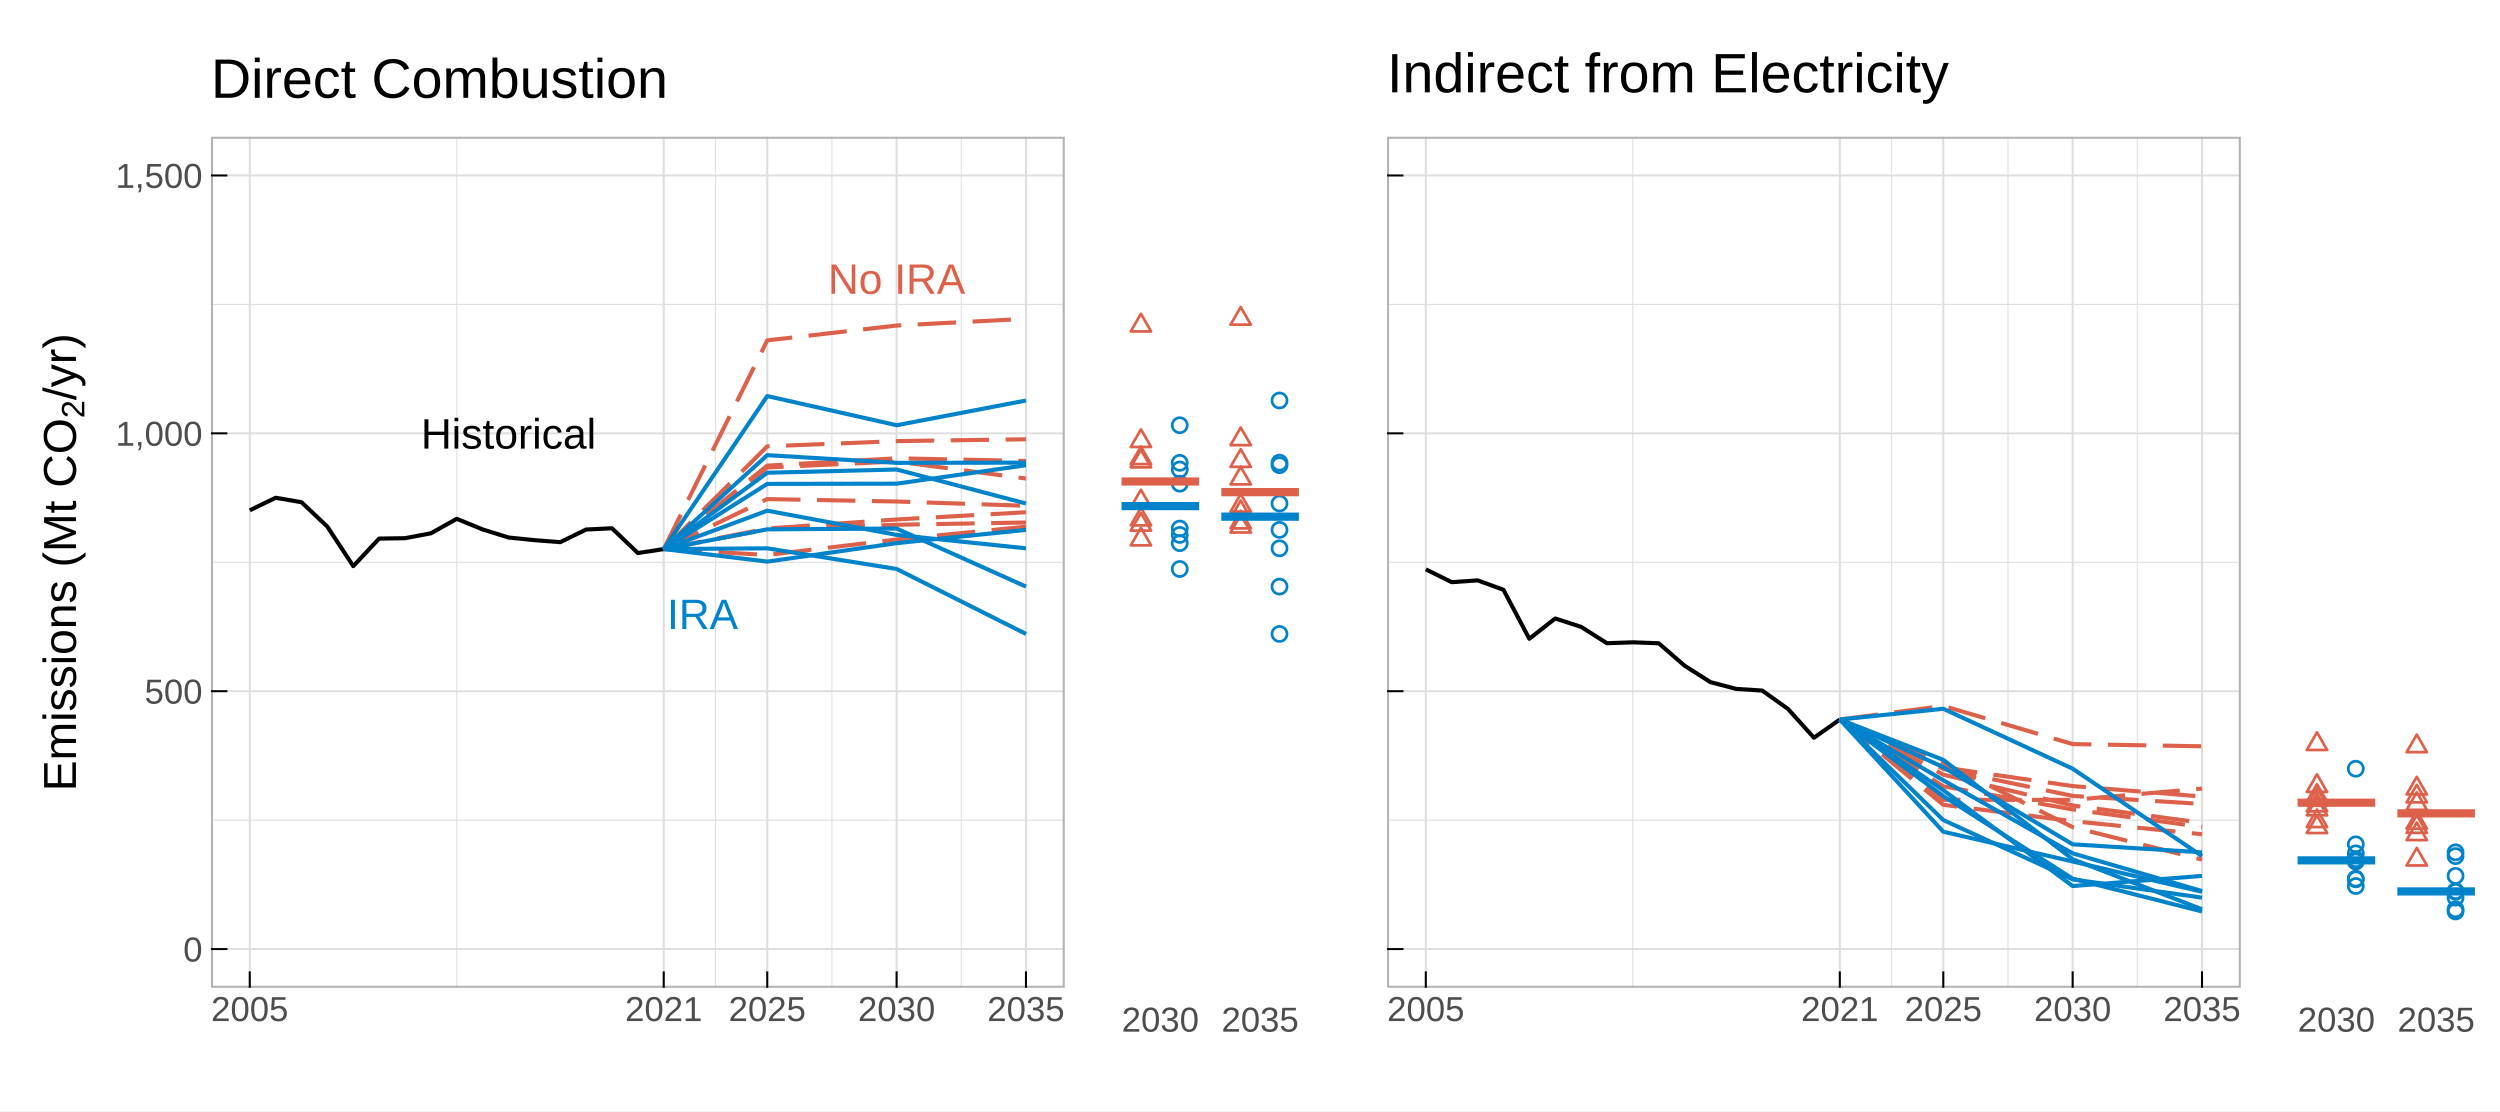
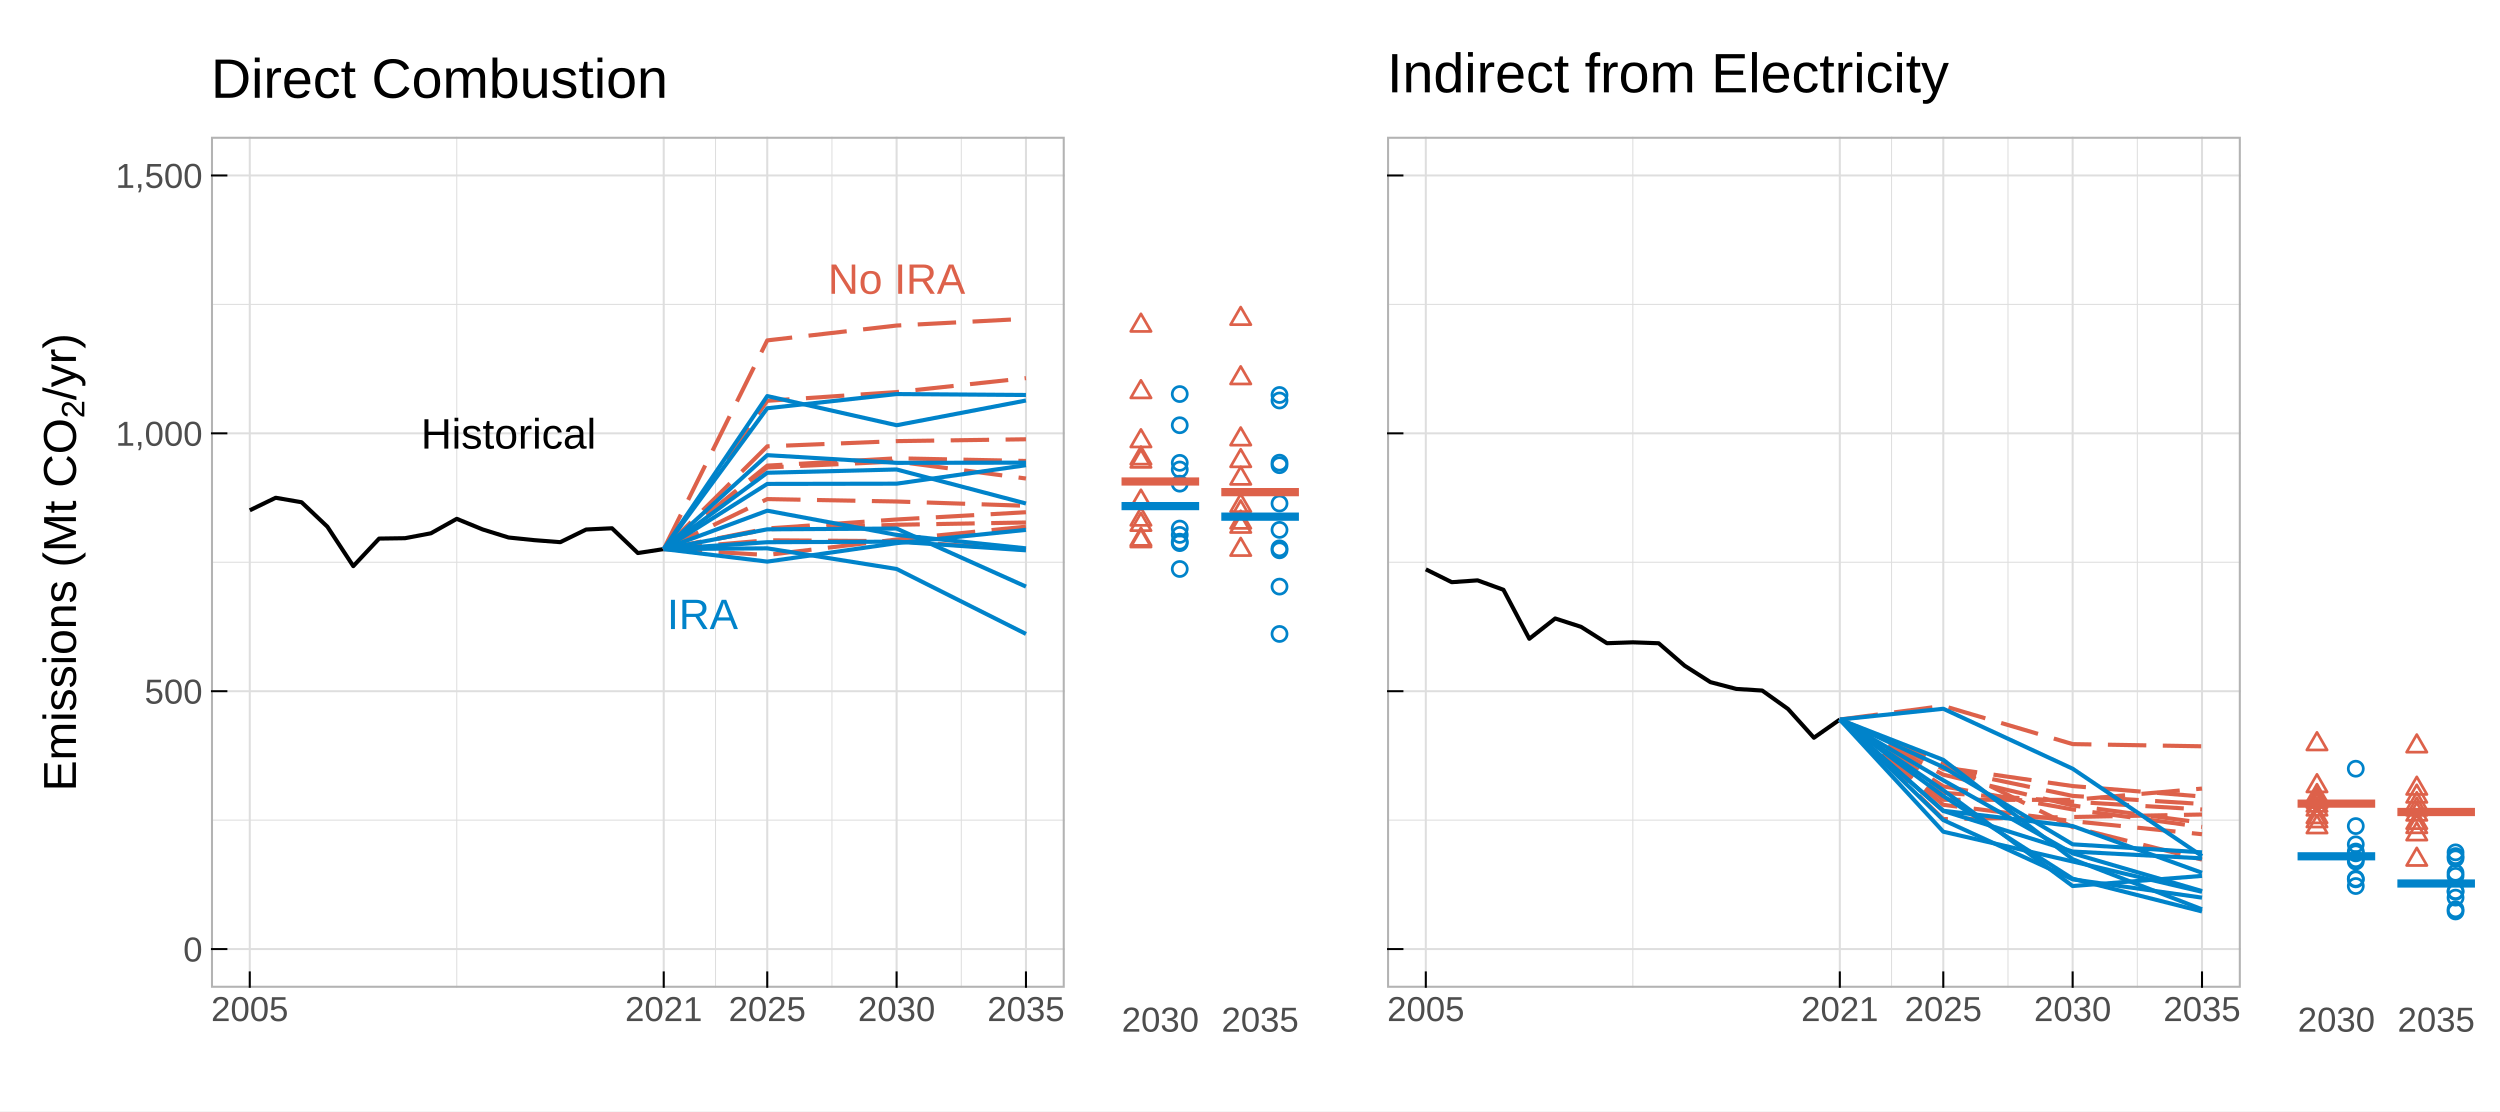
<svg xmlns="http://www.w3.org/2000/svg" class="svglite" width="648.00pt" height="288.00pt" viewBox="0 0 648.00 288.00">
  <defs>
    <style type="text/css">
    .svglite line, .svglite polyline, .svglite polygon, .svglite path, .svglite rect, .svglite circle {
      fill: none;
      stroke: #000000;
      stroke-linecap: round;
      stroke-linejoin: round;
      stroke-miterlimit: 10.00;
    }
    .svglite text {
      white-space: pre;
    }
  </style>
  </defs>
  <rect width="100%" height="100%" style="stroke: none; fill: #FFFFFF;" />
  <defs>
    <clipPath id="cpMC4wMHw2NDguMDB8MC4wMHwyODguMDA=">
      <rect x="0.00" y="0.00" width="648.00" height="288.00" />
    </clipPath>
  </defs>
  <g clip-path="url(#cpMC4wMHw2NDguMDB8MC4wMHwyODguMDA=)">
    <rect x="0" y="0.00" width="648.00" height="288.00" style="stroke-width: 1.07; stroke: #FFFFFF; fill: #FFFFFF;" />
  </g>
  <defs>
    <clipPath id="cpNTQuNjh8MzM3LjY5fDM1LjQ1fDI1Ni4wMw==">
      <rect x="54.68" y="35.45" width="283.01" height="220.58" />
    </clipPath>
  </defs>
  <g clip-path="url(#cpNTQuNjh8MzM3LjY5fDM1LjQ1fDI1Ni4wMw==)">
</g>
  <g clip-path="url(#cpMC4wMHw2NDguMDB8MC4wMHwyODguMDA=)">
</g>
  <defs>
    <clipPath id="cpNS40OHwyODUuOTV8NS40OHwyODIuNTI=">
      <rect x="5.48" y="5.48" width="280.48" height="277.04" />
    </clipPath>
  </defs>
  <g clip-path="url(#cpNS40OHwyODUuOTV8NS40OHwyODIuNTI=)">
    <rect x="5.48" y="5.48" width="280.48" height="277.04" style="stroke-width: 1.07; stroke: #FFFFFF; fill: #FFFFFF;" />
  </g>
  <g clip-path="url(#cpMC4wMHw2NDguMDB8MC4wMHwyODguMDA=)">
</g>
  <defs>
    <clipPath id="cpNTQuNjh8Mjc1Ljk5fDM1LjQ1fDI1Ni4wMw==">
      <rect x="54.68" y="35.45" width="221.31" height="220.58" />
    </clipPath>
  </defs>
  <g clip-path="url(#cpNTQuNjh8Mjc1Ljk5fDM1LjQ1fDI1Ni4wMw==)">
    <rect x="54.68" y="35.45" width="221.31" height="220.58" style="stroke-width: 1.07; stroke: none; fill: #FFFFFF;" />
    <polyline points="54.68,212.58 275.99,212.58 " style="stroke-width: 0.27; stroke: #DEDEDE; stroke-linecap: butt;" />
    <polyline points="54.68,145.74 275.99,145.74 " style="stroke-width: 0.27; stroke: #DEDEDE; stroke-linecap: butt;" />
    <polyline points="54.68,78.90 275.99,78.90 " style="stroke-width: 0.27; stroke: #DEDEDE; stroke-linecap: butt;" />
    <polyline points="118.39,256.03 118.39,35.45 " style="stroke-width: 0.27; stroke: #DEDEDE; stroke-linecap: butt;" />
    <polyline points="185.46,256.03 185.46,35.45 " style="stroke-width: 0.27; stroke: #DEDEDE; stroke-linecap: butt;" />
    <polyline points="215.64,256.03 215.64,35.45 " style="stroke-width: 0.27; stroke: #DEDEDE; stroke-linecap: butt;" />
    <polyline points="249.17,256.03 249.17,35.45 " style="stroke-width: 0.27; stroke: #DEDEDE; stroke-linecap: butt;" />
    <polyline points="54.68,246.00 275.99,246.00 " style="stroke-width: 0.53; stroke: #DEDEDE; stroke-linecap: butt;" />
    <polyline points="54.68,179.16 275.99,179.16 " style="stroke-width: 0.53; stroke: #DEDEDE; stroke-linecap: butt;" />
    <polyline points="54.68,112.32 275.99,112.32 " style="stroke-width: 0.53; stroke: #DEDEDE; stroke-linecap: butt;" />
    <polyline points="54.68,45.48 275.99,45.48 " style="stroke-width: 0.53; stroke: #DEDEDE; stroke-linecap: butt;" />
    <polyline points="64.74,256.03 64.74,35.45 " style="stroke-width: 0.53; stroke: #DEDEDE; stroke-linecap: butt;" />
    <polyline points="172.04,256.03 172.04,35.45 " style="stroke-width: 0.53; stroke: #DEDEDE; stroke-linecap: butt;" />
    <polyline points="198.87,256.03 198.87,35.45 " style="stroke-width: 0.53; stroke: #DEDEDE; stroke-linecap: butt;" />
    <polyline points="232.40,256.03 232.40,35.45 " style="stroke-width: 0.53; stroke: #DEDEDE; stroke-linecap: butt;" />
    <polyline points="265.93,256.03 265.93,35.45 " style="stroke-width: 0.53; stroke: #DEDEDE; stroke-linecap: butt;" />
    <polyline points="64.74,132.27 71.45,129.02 78.16,130.18 84.86,136.52 91.57,146.74 98.27,139.60 104.98,139.50 111.69,138.23 118.39,134.48 125.10,137.23 131.81,139.32 138.51,140.01 145.22,140.53 151.93,137.25 158.63,136.93 165.34,143.35 172.04,142.32 " style="stroke-width: 1.07; stroke-linecap: butt;" />
    <polyline points="172.04,142.32 198.87,120.69 232.40,118.79 265.93,119.48 " style="stroke-width: 1.07; stroke: #DD614A; stroke-dasharray: 9.96,4.27; stroke-linecap: butt;" />
    <polyline points="172.04,142.32 198.87,129.36 232.40,129.99 265.93,131.10 " style="stroke-width: 1.07; stroke: #DD614A; stroke-dasharray: 9.96,4.27; stroke-linecap: butt;" />
    <polyline points="172.04,142.32 198.87,88.23 232.40,84.38 265.93,82.63 " style="stroke-width: 1.07; stroke: #DD614A; stroke-dasharray: 9.96,4.27; stroke-linecap: butt;" />
+     <polyline points="172.04,142.32 198.87,140.04 232.40,140.27 265.93,142.49 " style="stroke-width: 1.07; stroke: #DD614A; stroke-dasharray: 9.96,4.27; stroke-linecap: butt;" />
+     <polyline points="172.04,142.32 198.87,103.89 232.40,101.62 265.93,98.01 " style="stroke-width: 1.07; stroke: #DD614A; stroke-dasharray: 9.96,4.27; stroke-linecap: butt;" />
    <polyline points="172.04,142.32 198.87,137.20 232.40,136.02 265.93,135.43 " style="stroke-width: 1.07; stroke: #DD614A; stroke-dasharray: 9.96,4.27; stroke-linecap: butt;" />
    <polyline points="172.04,142.32 198.87,115.69 232.40,114.34 265.93,113.86 " style="stroke-width: 1.07; stroke: #DD614A; stroke-dasharray: 9.96,4.27; stroke-linecap: butt;" />
    <polyline points="172.04,142.32 198.87,121.17 232.40,119.62 265.93,124.03 " style="stroke-width: 1.07; stroke: #DD614A; stroke-dasharray: 9.96,4.27; stroke-linecap: butt;" />
    <polyline points="172.04,142.32 198.87,136.98 232.40,134.65 265.93,132.77 " style="stroke-width: 1.07; stroke: #DD614A; stroke-dasharray: 9.96,4.27; stroke-linecap: butt;" />
    <polyline points="172.04,142.32 198.87,143.85 232.40,139.84 265.93,136.51 " style="stroke-width: 1.07; stroke: #DD614A; stroke-dasharray: 9.96,4.27; stroke-linecap: butt;" />
    <polyline points="172.04,142.32 198.87,125.43 232.40,125.37 265.93,120.58 " style="stroke-width: 1.07; stroke: #0083CA; stroke-linecap: butt;" />
    <polyline points="172.04,142.32 198.87,132.37 232.40,138.65 265.93,142.13 " style="stroke-width: 1.07; stroke: #0083CA; stroke-linecap: butt;" />
    <polyline points="172.04,142.32 198.87,102.66 232.40,110.22 265.93,103.81 " style="stroke-width: 1.07; stroke: #0083CA; stroke-linecap: butt;" />
+     <polyline points="172.04,142.32 198.87,140.54 232.40,140.40 265.93,142.64 " style="stroke-width: 1.07; stroke: #0083CA; stroke-linecap: butt;" />
+     <polyline points="172.04,142.32 198.87,105.82 232.40,102.14 265.93,102.38 " style="stroke-width: 1.07; stroke: #0083CA; stroke-linecap: butt;" />
    <polyline points="172.04,142.32 198.87,137.20 232.40,137.00 265.93,152.05 " style="stroke-width: 1.07; stroke: #0083CA; stroke-linecap: butt;" />
    <polyline points="172.04,142.32 198.87,117.98 232.40,119.97 265.93,119.92 " style="stroke-width: 1.07; stroke: #0083CA; stroke-linecap: butt;" />
    <polyline points="172.04,142.32 198.87,122.54 232.40,121.69 265.93,130.51 " style="stroke-width: 1.07; stroke: #0083CA; stroke-linecap: butt;" />
    <polyline points="172.04,142.32 198.87,142.13 232.40,147.48 265.93,164.32 " style="stroke-width: 1.07; stroke: #0083CA; stroke-linecap: butt;" />
    <polyline points="172.04,142.32 198.87,145.57 232.40,140.78 265.93,137.34 " style="stroke-width: 1.07; stroke: #0083CA; stroke-linecap: butt;" />
    <text x="131.81" y="116.27" text-anchor="middle" style="font-size: 11.04px; font-family: &quot;Arial&quot;;" textLength="45.35px" lengthAdjust="spacingAndGlyphs">Historical</text>
    <text x="232.40" y="76.16" text-anchor="middle" style="font-size: 11.04px;fill: #DD614A; font-family: &quot;Arial&quot;;" textLength="35.55px" lengthAdjust="spacingAndGlyphs">No IRA</text>
    <text x="182.10" y="163.06" text-anchor="middle" style="font-size: 11.04px;fill: #0083CA; font-family: &quot;Arial&quot;;" textLength="18.39px" lengthAdjust="spacingAndGlyphs">IRA</text>
    <rect x="54.68" y="35.45" width="221.31" height="220.58" style="stroke-width: 1.07; stroke: #B3B3B3;" />
  </g>
  <g clip-path="url(#cpMC4wMHw2NDguMDB8MC4wMHwyODguMDA=)">
    <text x="52.49" y="249.22" text-anchor="end" style="font-size: 9.00px;fill: #4D4D4D; font-family: &quot;Arial&quot;;" textLength="5.00px" lengthAdjust="spacingAndGlyphs">0</text>
    <text x="52.49" y="182.38" text-anchor="end" style="font-size: 9.00px;fill: #4D4D4D; font-family: &quot;Arial&quot;;" textLength="15.01px" lengthAdjust="spacingAndGlyphs">500</text>
    <text x="52.49" y="115.54" text-anchor="end" style="font-size: 9.00px;fill: #4D4D4D; font-family: &quot;Arial&quot;;" textLength="22.51px" lengthAdjust="spacingAndGlyphs">1,000</text>
    <text x="52.49" y="48.70" text-anchor="end" style="font-size: 9.00px;fill: #4D4D4D; font-family: &quot;Arial&quot;;" textLength="22.51px" lengthAdjust="spacingAndGlyphs">1,500</text>
    <polyline points="58.94,246.00 54.68,246.00 " style="stroke-width: 0.53; stroke-linecap: butt;" />
    <polyline points="58.94,179.16 54.68,179.16 " style="stroke-width: 0.53; stroke-linecap: butt;" />
    <polyline points="58.94,112.32 54.68,112.32 " style="stroke-width: 0.53; stroke-linecap: butt;" />
    <polyline points="58.94,45.48 54.68,45.48 " style="stroke-width: 0.53; stroke-linecap: butt;" />
    <polyline points="64.74,251.78 64.74,256.03 " style="stroke-width: 0.53; stroke-linecap: butt;" />
    <polyline points="172.04,251.78 172.04,256.03 " style="stroke-width: 0.53; stroke-linecap: butt;" />
    <polyline points="198.87,251.78 198.87,256.03 " style="stroke-width: 0.53; stroke-linecap: butt;" />
    <polyline points="232.40,251.78 232.40,256.03 " style="stroke-width: 0.53; stroke-linecap: butt;" />
    <polyline points="265.93,251.78 265.93,256.03 " style="stroke-width: 0.53; stroke-linecap: butt;" />
    <text x="64.74" y="264.66" text-anchor="middle" style="font-size: 9.00px;fill: #4D4D4D; font-family: &quot;Arial&quot;;" textLength="20.02px" lengthAdjust="spacingAndGlyphs">2005</text>
    <text x="172.04" y="264.66" text-anchor="middle" style="font-size: 9.00px;fill: #4D4D4D; font-family: &quot;Arial&quot;;" textLength="20.02px" lengthAdjust="spacingAndGlyphs">2021</text>
    <text x="198.87" y="264.66" text-anchor="middle" style="font-size: 9.00px;fill: #4D4D4D; font-family: &quot;Arial&quot;;" textLength="20.02px" lengthAdjust="spacingAndGlyphs">2025</text>
    <text x="232.40" y="264.66" text-anchor="middle" style="font-size: 9.00px;fill: #4D4D4D; font-family: &quot;Arial&quot;;" textLength="20.02px" lengthAdjust="spacingAndGlyphs">2030</text>
    <text x="265.93" y="264.66" text-anchor="middle" style="font-size: 9.00px;fill: #4D4D4D; font-family: &quot;Arial&quot;;" textLength="20.02px" lengthAdjust="spacingAndGlyphs">2035</text>
    <text transform="translate(19.68,205.09) rotate(-90)" style="font-size: 12.00px; font-family: &quot;Arial&quot;;" textLength="87.36px" lengthAdjust="spacingAndGlyphs">Emissions (Mt C</text>
    <text transform="translate(19.68,117.73) rotate(-90)" style="font-size: 12.00px; font-family: &quot;Arial&quot;;" textLength="9.34px" lengthAdjust="spacingAndGlyphs">O</text>
    <text transform="translate(21.86,108.39) rotate(-90)" style="font-size: 8.40px; font-family: &quot;Arial&quot;;" textLength="4.67px" lengthAdjust="spacingAndGlyphs">2</text>
    <text transform="translate(19.68,103.72) rotate(-90)" style="font-size: 12.00px; font-family: &quot;Arial&quot;;" textLength="17.33px" lengthAdjust="spacingAndGlyphs">/yr)</text>
    <text x="54.68" y="25.35" style="font-size: 14.40px; font-family: &quot;Arial&quot;;" textLength="118.40px" lengthAdjust="spacingAndGlyphs">Direct Combustion</text>
  </g>
  <defs>
    <clipPath id="cpMjg1Ljk1fDMxMi44Mnw1LjQ4fDI4Mi41Mg==">
      <rect x="285.95" y="5.48" width="26.86" height="277.04" />
    </clipPath>
  </defs>
  <g clip-path="url(#cpMjg1Ljk1fDMxMi44Mnw1LjQ4fDI4Mi41Mg==)">
    <rect x="285.95" y="5.48" width="26.86" height="277.04" style="stroke-width: 1.07; stroke: #FFFFFF; fill: #FFFFFF;" />
  </g>
  <g clip-path="url(#cpMC4wMHw2NDguMDB8MC4wMHwyODguMDA=)">
</g>
  <defs>
    <clipPath id="cpMjg5LjY5fDMxMS44MnwzNS40NXwyNTYuMDM=">
      <rect x="289.69" y="35.45" width="22.13" height="220.58" />
    </clipPath>
  </defs>
  <g clip-path="url(#cpMjg5LjY5fDMxMS44MnwzNS40NXwyNTYuMDM=)">
    <rect x="289.69" y="35.45" width="22.13" height="220.58" style="stroke-width: 1.07; stroke: none; fill: #FFFFFF;" />
    <circle cx="305.79" cy="138.65" r="1.95" style="stroke-width: 0.71; stroke: #0083CA;" />
    <polygon points="295.73,126.95 298.36,131.51 293.09,131.51 " style="stroke-width: 0.71; stroke: #DD614A;" />
    <circle cx="305.79" cy="110.22" r="1.95" style="stroke-width: 0.71; stroke: #0083CA;" />
    <polygon points="295.73,81.34 298.36,85.90 293.09,85.90 " style="stroke-width: 0.71; stroke: #DD614A;" />
+     <circle cx="305.79" cy="140.40" r="1.95" style="stroke-width: 0.71; stroke: #0083CA;" />
+     <polygon points="295.73,137.23 298.36,141.79 293.09,141.79 " style="stroke-width: 0.71; stroke: #DD614A;" />
+     <circle cx="305.79" cy="102.14" r="1.95" style="stroke-width: 0.71; stroke: #0083CA;" />
+     <polygon points="295.73,98.58 298.36,103.14 293.09,103.14 " style="stroke-width: 0.71; stroke: #DD614A;" />
    <circle cx="305.79" cy="140.78" r="1.95" style="stroke-width: 0.71; stroke: #0083CA;" />
    <polygon points="295.73,136.80 298.36,141.36 293.09,141.36 " style="stroke-width: 0.71; stroke: #DD614A;" />
    <circle cx="305.79" cy="119.97" r="1.95" style="stroke-width: 0.71; stroke: #0083CA;" />
    <polygon points="295.73,111.30 298.36,115.86 293.09,115.86 " style="stroke-width: 0.71; stroke: #DD614A;" />
    <circle cx="305.79" cy="137.00" r="1.95" style="stroke-width: 0.71; stroke: #0083CA;" />
    <polygon points="295.73,132.98 298.36,137.54 293.09,137.54 " style="stroke-width: 0.71; stroke: #DD614A;" />
    <circle cx="305.79" cy="121.69" r="1.95" style="stroke-width: 0.71; stroke: #0083CA;" />
    <polygon points="295.73,116.58 298.36,121.14 293.09,121.14 " style="stroke-width: 0.71; stroke: #DD614A;" />
    <circle cx="305.79" cy="147.48" r="1.95" style="stroke-width: 0.71; stroke: #0083CA;" />
    <polygon points="295.73,131.61 298.36,136.17 293.09,136.17 " style="stroke-width: 0.71; stroke: #DD614A;" />
    <circle cx="305.79" cy="125.37" r="1.95" style="stroke-width: 0.71; stroke: #0083CA;" />
    <polygon points="295.73,115.75 298.36,120.31 293.09,120.31 " style="stroke-width: 0.71; stroke: #DD614A;" />
    <line x1="290.70" y1="124.81" x2="310.82" y2="124.81" style="stroke-width: 2.13; stroke: #DD614A; stroke-linecap: butt;" />
    <line x1="290.70" y1="131.18" x2="310.82" y2="131.18" style="stroke-width: 2.13; stroke: #0083CA; stroke-linecap: butt;" />
  </g>
  <g clip-path="url(#cpMC4wMHw2NDguMDB8MC4wMHwyODguMDA=)">
    <text x="300.76" y="267.40" text-anchor="middle" style="font-size: 9.00px;fill: #4D4D4D; font-family: &quot;Arial&quot;;" textLength="20.02px" lengthAdjust="spacingAndGlyphs">2030</text>
  </g>
  <defs>
    <clipPath id="cpMzEyLjgyfDMzNy42OXw1LjQ4fDI4Mi41Mg==">
      <rect x="312.82" y="5.48" width="24.87" height="277.04" />
    </clipPath>
  </defs>
  <g clip-path="url(#cpMzEyLjgyfDMzNy42OXw1LjQ4fDI4Mi41Mg==)">
    <rect x="312.82" y="5.48" width="24.87" height="277.04" style="stroke-width: 1.07; stroke: #FFFFFF; fill: #FFFFFF;" />
  </g>
  <g clip-path="url(#cpMC4wMHw2NDguMDB8MC4wMHwyODguMDA=)">
</g>
  <defs>
    <clipPath id="cpMzE1LjU2fDMzNy42OXwzNS40NXwyNTYuMDM=">
      <rect x="315.56" y="35.45" width="22.13" height="220.58" />
    </clipPath>
  </defs>
  <g clip-path="url(#cpMzE1LjU2fDMzNy42OXwzNS40NXwyNTYuMDM=)">
    <rect x="315.56" y="35.45" width="22.13" height="220.58" style="stroke-width: 1.07; stroke: none; fill: #FFFFFF;" />
    <circle cx="331.65" cy="142.13" r="1.95" style="stroke-width: 0.71; stroke: #0083CA;" />
    <polygon points="321.59,128.06 324.23,132.62 318.96,132.62 " style="stroke-width: 0.71; stroke: #DD614A;" />
    <circle cx="331.65" cy="103.81" r="1.95" style="stroke-width: 0.71; stroke: #0083CA;" />
    <polygon points="321.59,79.59 324.23,84.15 318.96,84.15 " style="stroke-width: 0.71; stroke: #DD614A;" />
+     <circle cx="331.65" cy="142.64" r="1.95" style="stroke-width: 0.71; stroke: #0083CA;" />
+     <polygon points="321.59,139.45 324.23,144.01 318.96,144.01 " style="stroke-width: 0.71; stroke: #DD614A;" />
+     <circle cx="331.65" cy="102.38" r="1.95" style="stroke-width: 0.71; stroke: #0083CA;" />
+     <polygon points="321.59,94.97 324.23,99.53 318.96,99.53 " style="stroke-width: 0.71; stroke: #DD614A;" />
    <circle cx="331.65" cy="137.34" r="1.95" style="stroke-width: 0.71; stroke: #0083CA;" />
    <polygon points="321.59,133.47 324.23,138.03 318.96,138.03 " style="stroke-width: 0.71; stroke: #DD614A;" />
    <circle cx="331.65" cy="119.92" r="1.95" style="stroke-width: 0.71; stroke: #0083CA;" />
    <polygon points="321.59,110.82 324.23,115.38 318.96,115.38 " style="stroke-width: 0.71; stroke: #DD614A;" />
    <circle cx="331.65" cy="152.05" r="1.95" style="stroke-width: 0.71; stroke: #0083CA;" />
    <polygon points="321.59,132.39 324.23,136.95 318.96,136.95 " style="stroke-width: 0.71; stroke: #DD614A;" />
    <circle cx="331.65" cy="130.51" r="1.95" style="stroke-width: 0.71; stroke: #0083CA;" />
    <polygon points="321.59,120.99 324.23,125.55 318.96,125.55 " style="stroke-width: 0.71; stroke: #DD614A;" />
    <circle cx="331.65" cy="164.32" r="1.95" style="stroke-width: 0.71; stroke: #0083CA;" />
    <polygon points="321.59,129.73 324.23,134.29 318.96,134.29 " style="stroke-width: 0.71; stroke: #DD614A;" />
    <circle cx="331.65" cy="120.58" r="1.95" style="stroke-width: 0.71; stroke: #0083CA;" />
    <polygon points="321.59,116.44 324.23,121.00 318.96,121.00 " style="stroke-width: 0.71; stroke: #DD614A;" />
    <line x1="316.56" y1="127.56" x2="336.68" y2="127.56" style="stroke-width: 2.13; stroke: #DD614A; stroke-linecap: butt;" />
    <line x1="316.56" y1="133.92" x2="336.68" y2="133.92" style="stroke-width: 2.13; stroke: #0083CA; stroke-linecap: butt;" />
  </g>
  <g clip-path="url(#cpMC4wMHw2NDguMDB8MC4wMHwyODguMDA=)">
    <text x="326.62" y="267.40" text-anchor="middle" style="font-size: 9.00px;fill: #4D4D4D; font-family: &quot;Arial&quot;;" textLength="20.02px" lengthAdjust="spacingAndGlyphs">2035</text>
  </g>
  <defs>
    <clipPath id="cpMzU5LjUyfDY0Mi41MnwzNS40NXwyNTYuMDM=">
      <rect x="359.52" y="35.45" width="283.01" height="220.58" />
    </clipPath>
  </defs>
  <g clip-path="url(#cpMzU5LjUyfDY0Mi41MnwzNS40NXwyNTYuMDM=)">
</g>
  <g clip-path="url(#cpMC4wMHw2NDguMDB8MC4wMHwyODguMDA=)">
</g>
  <defs>
    <clipPath id="cpMzM3LjY5fDU5MC43OXw1LjQ4fDI4Mi41Mg==">
      <rect x="337.69" y="5.48" width="253.10" height="277.04" />
    </clipPath>
  </defs>
  <g clip-path="url(#cpMzM3LjY5fDU5MC43OXw1LjQ4fDI4Mi41Mg==)">
    <rect x="337.69" y="5.48" width="253.10" height="277.04" style="stroke-width: 1.07; stroke: #FFFFFF; fill: #FFFFFF;" />
  </g>
  <g clip-path="url(#cpMC4wMHw2NDguMDB8MC4wMHwyODguMDA=)">
</g>
  <defs>
    <clipPath id="cpMzU5LjUyfDU4MC44MnwzNS40NXwyNTYuMDM=">
      <rect x="359.52" y="35.45" width="221.31" height="220.58" />
    </clipPath>
  </defs>
  <g clip-path="url(#cpMzU5LjUyfDU4MC44MnwzNS40NXwyNTYuMDM=)">
    <rect x="359.52" y="35.45" width="221.31" height="220.58" style="stroke-width: 1.07; stroke: none; fill: #FFFFFF;" />
    <polyline points="359.52,212.58 580.82,212.58 " style="stroke-width: 0.27; stroke: #DEDEDE; stroke-linecap: butt;" />
    <polyline points="359.52,145.74 580.82,145.74 " style="stroke-width: 0.27; stroke: #DEDEDE; stroke-linecap: butt;" />
    <polyline points="359.52,78.90 580.82,78.90 " style="stroke-width: 0.27; stroke: #DEDEDE; stroke-linecap: butt;" />
    <polyline points="423.23,256.03 423.23,35.45 " style="stroke-width: 0.27; stroke: #DEDEDE; stroke-linecap: butt;" />
    <polyline points="490.29,256.03 490.29,35.45 " style="stroke-width: 0.27; stroke: #DEDEDE; stroke-linecap: butt;" />
    <polyline points="520.47,256.03 520.47,35.45 " style="stroke-width: 0.27; stroke: #DEDEDE; stroke-linecap: butt;" />
    <polyline points="554.00,256.03 554.00,35.45 " style="stroke-width: 0.27; stroke: #DEDEDE; stroke-linecap: butt;" />
    <polyline points="359.52,246.00 580.82,246.00 " style="stroke-width: 0.53; stroke: #DEDEDE; stroke-linecap: butt;" />
    <polyline points="359.52,179.16 580.82,179.16 " style="stroke-width: 0.53; stroke: #DEDEDE; stroke-linecap: butt;" />
    <polyline points="359.52,112.32 580.82,112.32 " style="stroke-width: 0.53; stroke: #DEDEDE; stroke-linecap: butt;" />
    <polyline points="359.52,45.48 580.82,45.48 " style="stroke-width: 0.53; stroke: #DEDEDE; stroke-linecap: butt;" />
    <polyline points="369.57,256.03 369.57,35.45 " style="stroke-width: 0.53; stroke: #DEDEDE; stroke-linecap: butt;" />
    <polyline points="476.88,256.03 476.88,35.45 " style="stroke-width: 0.53; stroke: #DEDEDE; stroke-linecap: butt;" />
    <polyline points="503.70,256.03 503.70,35.45 " style="stroke-width: 0.53; stroke: #DEDEDE; stroke-linecap: butt;" />
    <polyline points="537.23,256.03 537.23,35.45 " style="stroke-width: 0.53; stroke: #DEDEDE; stroke-linecap: butt;" />
    <polyline points="570.76,256.03 570.76,35.45 " style="stroke-width: 0.53; stroke: #DEDEDE; stroke-linecap: butt;" />
    <polyline points="369.57,147.57 376.28,150.90 382.99,150.43 389.69,152.87 396.40,165.57 403.11,160.31 409.81,162.48 416.52,166.72 423.23,166.49 429.93,166.73 436.64,172.54 443.34,176.81 450.05,178.57 456.76,178.99 463.46,183.77 470.17,191.22 476.88,186.50 " style="stroke-width: 1.07; stroke-linecap: butt;" />
    <polyline points="476.88,186.50 503.70,203.82 537.23,209.81 570.76,214.35 " style="stroke-width: 1.07; stroke: #DD614A; stroke-dasharray: 9.96,4.27; stroke-linecap: butt;" />
    <polyline points="476.88,186.50 503.70,199.30 537.23,206.30 570.76,208.39 " style="stroke-width: 1.07; stroke: #DD614A; stroke-dasharray: 9.96,4.27; stroke-linecap: butt;" />
    <polyline points="476.88,186.50 503.70,207.31 537.23,207.33 570.76,204.40 " style="stroke-width: 1.07; stroke: #DD614A; stroke-dasharray: 9.96,4.27; stroke-linecap: butt;" />
+     <polyline points="476.88,186.50 503.70,205.51 537.23,207.81 570.76,209.82 " style="stroke-width: 1.07; stroke: #DD614A; stroke-dasharray: 9.96,4.27; stroke-linecap: butt;" />
+     <polyline points="476.88,186.50 503.70,212.31 537.23,211.77 570.76,211.12 " style="stroke-width: 1.07; stroke: #DD614A; stroke-dasharray: 9.96,4.27; stroke-linecap: butt;" />
    <polyline points="476.88,186.50 503.70,208.61 537.23,212.84 570.76,216.23 " style="stroke-width: 1.07; stroke: #DD614A; stroke-dasharray: 9.96,4.27; stroke-linecap: butt;" />
    <polyline points="476.88,186.50 503.70,200.80 537.23,208.78 570.76,213.26 " style="stroke-width: 1.07; stroke: #DD614A; stroke-dasharray: 9.96,4.27; stroke-linecap: butt;" />
    <polyline points="476.88,186.50 503.70,182.97 537.23,192.87 570.76,193.44 " style="stroke-width: 1.07; stroke: #DD614A; stroke-dasharray: 9.96,4.27; stroke-linecap: butt;" />
    <polyline points="476.88,186.50 503.70,197.70 537.23,214.40 570.76,222.81 " style="stroke-width: 1.07; stroke: #DD614A; stroke-dasharray: 9.96,4.27; stroke-linecap: butt;" />
    <polyline points="476.88,186.50 503.70,198.91 537.23,203.75 570.76,206.46 " style="stroke-width: 1.07; stroke: #DD614A; stroke-dasharray: 9.96,4.27; stroke-linecap: butt;" />
    <polyline points="476.88,186.50 503.70,212.56 537.23,227.93 570.76,232.67 " style="stroke-width: 1.07; stroke: #0083CA; stroke-linecap: butt;" />
    <polyline points="476.88,186.50 503.70,206.35 537.23,227.76 570.76,236.25 " style="stroke-width: 1.07; stroke: #0083CA; stroke-linecap: butt;" />
    <polyline points="476.88,186.50 503.70,215.58 537.23,223.30 570.76,231.16 " style="stroke-width: 1.07; stroke: #0083CA; stroke-linecap: butt;" />
+     <polyline points="476.88,186.50 503.70,210.20 537.23,220.72 570.76,222.49 " style="stroke-width: 1.07; stroke: #0083CA; stroke-linecap: butt;" />
+     <polyline points="476.88,186.50 503.70,210.15 537.23,214.12 570.76,226.23 " style="stroke-width: 1.07; stroke: #0083CA; stroke-linecap: butt;" />
    <polyline points="476.88,186.50 503.70,204.82 537.23,229.66 570.76,227.03 " style="stroke-width: 1.07; stroke: #0083CA; stroke-linecap: butt;" />
    <polyline points="476.88,186.50 503.70,202.25 537.23,221.19 570.76,230.97 " style="stroke-width: 1.07; stroke: #0083CA; stroke-linecap: butt;" />
    <polyline points="476.88,186.50 503.70,183.71 537.23,199.25 570.76,221.90 " style="stroke-width: 1.07; stroke: #0083CA; stroke-linecap: butt;" />
    <polyline points="476.88,186.50 503.70,196.96 537.23,222.71 570.76,235.70 " style="stroke-width: 1.07; stroke: #0083CA; stroke-linecap: butt;" />
    <polyline points="476.88,186.50 503.70,198.86 537.23,218.85 570.76,220.93 " style="stroke-width: 1.07; stroke: #0083CA; stroke-linecap: butt;" />
    <text x="436.64" y="116.27" text-anchor="middle" style="font-size: 11.04px;fill: none; font-family: &quot;Arial&quot;;" textLength="45.35px" lengthAdjust="spacingAndGlyphs">Historical</text>
    <text x="537.23" y="116.27" text-anchor="middle" style="font-size: 11.04px;fill: none; font-family: &quot;Arial&quot;;" textLength="35.55px" lengthAdjust="spacingAndGlyphs">No IRA</text>
    <text x="486.94" y="116.27" text-anchor="middle" style="font-size: 11.04px;fill: none; font-family: &quot;Arial&quot;;" textLength="18.39px" lengthAdjust="spacingAndGlyphs">IRA</text>
    <rect x="359.52" y="35.45" width="221.31" height="220.58" style="stroke-width: 1.07; stroke: #B3B3B3;" />
  </g>
  <g clip-path="url(#cpMC4wMHw2NDguMDB8MC4wMHwyODguMDA=)">
    <polyline points="363.77,246.00 359.52,246.00 " style="stroke-width: 0.53; stroke-linecap: butt;" />
    <polyline points="363.77,179.16 359.52,179.16 " style="stroke-width: 0.53; stroke-linecap: butt;" />
    <polyline points="363.77,112.32 359.52,112.32 " style="stroke-width: 0.53; stroke-linecap: butt;" />
    <polyline points="363.77,45.48 359.52,45.48 " style="stroke-width: 0.53; stroke-linecap: butt;" />
    <polyline points="369.57,251.78 369.57,256.03 " style="stroke-width: 0.53; stroke-linecap: butt;" />
    <polyline points="476.88,251.78 476.88,256.03 " style="stroke-width: 0.53; stroke-linecap: butt;" />
    <polyline points="503.70,251.78 503.70,256.03 " style="stroke-width: 0.53; stroke-linecap: butt;" />
    <polyline points="537.23,251.78 537.23,256.03 " style="stroke-width: 0.53; stroke-linecap: butt;" />
    <polyline points="570.76,251.78 570.76,256.03 " style="stroke-width: 0.53; stroke-linecap: butt;" />
    <text x="369.57" y="264.66" text-anchor="middle" style="font-size: 9.00px;fill: #4D4D4D; font-family: &quot;Arial&quot;;" textLength="20.02px" lengthAdjust="spacingAndGlyphs">2005</text>
    <text x="476.88" y="264.66" text-anchor="middle" style="font-size: 9.00px;fill: #4D4D4D; font-family: &quot;Arial&quot;;" textLength="20.02px" lengthAdjust="spacingAndGlyphs">2021</text>
    <text x="503.70" y="264.66" text-anchor="middle" style="font-size: 9.00px;fill: #4D4D4D; font-family: &quot;Arial&quot;;" textLength="20.02px" lengthAdjust="spacingAndGlyphs">2025</text>
    <text x="537.23" y="264.66" text-anchor="middle" style="font-size: 9.00px;fill: #4D4D4D; font-family: &quot;Arial&quot;;" textLength="20.02px" lengthAdjust="spacingAndGlyphs">2030</text>
    <text x="570.76" y="264.66" text-anchor="middle" style="font-size: 9.00px;fill: #4D4D4D; font-family: &quot;Arial&quot;;" textLength="20.02px" lengthAdjust="spacingAndGlyphs">2035</text>
    <text x="359.52" y="23.93" style="font-size: 14.40px; font-family: &quot;Arial&quot;;" textLength="145.56px" lengthAdjust="spacingAndGlyphs">Indirect from Electricity</text>
  </g>
  <defs>
    <clipPath id="cpNTkwLjc5fDYxNy42NXw1LjQ4fDI4Mi41Mg==">
      <rect x="590.79" y="5.48" width="26.86" height="277.04" />
    </clipPath>
  </defs>
  <g clip-path="url(#cpNTkwLjc5fDYxNy42NXw1LjQ4fDI4Mi41Mg==)">
    <rect x="590.79" y="5.48" width="26.86" height="277.04" style="stroke-width: 1.07; stroke: #FFFFFF; fill: #FFFFFF;" />
  </g>
  <g clip-path="url(#cpMC4wMHw2NDguMDB8MC4wMHwyODguMDA=)">
</g>
  <defs>
    <clipPath id="cpNTk0LjUyfDYxNi42NXwzNS40NXwyNTYuMDM=">
      <rect x="594.52" y="35.45" width="22.13" height="220.58" />
    </clipPath>
  </defs>
  <g clip-path="url(#cpNTk0LjUyfDYxNi42NXwzNS40NXwyNTYuMDM=)">
    <rect x="594.52" y="35.45" width="22.13" height="220.58" style="stroke-width: 1.07; stroke: none; fill: #FFFFFF;" />
    <circle cx="610.62" cy="227.76" r="1.95" style="stroke-width: 0.71; stroke: #0083CA;" />
    <polygon points="600.56,203.26 603.19,207.82 597.93,207.82 " style="stroke-width: 0.71; stroke: #DD614A;" />
    <circle cx="610.62" cy="223.30" r="1.95" style="stroke-width: 0.71; stroke: #0083CA;" />
    <polygon points="600.56,204.29 603.19,208.85 597.93,208.85 " style="stroke-width: 0.71; stroke: #DD614A;" />
+     <circle cx="610.62" cy="220.72" r="1.95" style="stroke-width: 0.71; stroke: #0083CA;" />
+     <polygon points="600.56,204.77 603.19,209.33 597.93,209.33 " style="stroke-width: 0.71; stroke: #DD614A;" />
+     <circle cx="610.62" cy="214.12" r="1.95" style="stroke-width: 0.71; stroke: #0083CA;" />
+     <polygon points="600.56,208.73 603.19,213.29 597.93,213.29 " style="stroke-width: 0.71; stroke: #DD614A;" />
    <circle cx="610.62" cy="218.85" r="1.95" style="stroke-width: 0.71; stroke: #0083CA;" />
    <polygon points="600.56,200.71 603.19,205.27 597.93,205.27 " style="stroke-width: 0.71; stroke: #DD614A;" />
    <circle cx="610.62" cy="221.19" r="1.95" style="stroke-width: 0.71; stroke: #0083CA;" />
    <polygon points="600.56,205.74 603.19,210.30 597.93,210.30 " style="stroke-width: 0.71; stroke: #DD614A;" />
    <circle cx="610.62" cy="229.66" r="1.95" style="stroke-width: 0.71; stroke: #0083CA;" />
    <polygon points="600.56,209.80 603.19,214.36 597.93,214.36 " style="stroke-width: 0.71; stroke: #DD614A;" />
    <circle cx="610.62" cy="199.25" r="1.95" style="stroke-width: 0.71; stroke: #0083CA;" />
    <polygon points="600.56,189.83 603.19,194.39 597.93,194.39 " style="stroke-width: 0.71; stroke: #DD614A;" />
    <circle cx="610.62" cy="222.71" r="1.95" style="stroke-width: 0.71; stroke: #0083CA;" />
    <polygon points="600.56,211.36 603.19,215.92 597.93,215.92 " style="stroke-width: 0.71; stroke: #DD614A;" />
    <circle cx="610.62" cy="227.93" r="1.95" style="stroke-width: 0.71; stroke: #0083CA;" />
    <polygon points="600.56,206.77 603.19,211.33 597.93,211.33 " style="stroke-width: 0.71; stroke: #DD614A;" />
-     <line x1="595.53" y1="208.06" x2="615.65" y2="208.06" style="stroke-width: 2.13; stroke: #DD614A; stroke-linecap: butt;" />
-     <line x1="595.53" y1="223.01" x2="615.65" y2="223.01" style="stroke-width: 2.13; stroke: #0083CA; stroke-linecap: butt;" />
+     <line x1="595.53" y1="208.30" x2="615.65" y2="208.30" style="stroke-width: 2.13; stroke: #DD614A; stroke-linecap: butt;" />
+     <line x1="595.53" y1="221.95" x2="615.65" y2="221.95" style="stroke-width: 2.13; stroke: #0083CA; stroke-linecap: butt;" />
  </g>
  <g clip-path="url(#cpMC4wMHw2NDguMDB8MC4wMHwyODguMDA=)">
    <text x="605.59" y="267.40" text-anchor="middle" style="font-size: 9.00px;fill: #4D4D4D; font-family: &quot;Arial&quot;;" textLength="20.02px" lengthAdjust="spacingAndGlyphs">2030</text>
  </g>
  <defs>
    <clipPath id="cpNjE3LjY1fDY0Mi41Mnw1LjQ4fDI4Mi41Mg==">
      <rect x="617.65" y="5.48" width="24.87" height="277.04" />
    </clipPath>
  </defs>
  <g clip-path="url(#cpNjE3LjY1fDY0Mi41Mnw1LjQ4fDI4Mi41Mg==)">
    <rect x="617.65" y="5.48" width="24.87" height="277.04" style="stroke-width: 1.07; stroke: #FFFFFF; fill: #FFFFFF;" />
  </g>
  <g clip-path="url(#cpMC4wMHw2NDguMDB8MC4wMHwyODguMDA=)">
</g>
  <defs>
    <clipPath id="cpNjIwLjM5fDY0Mi41MnwzNS40NXwyNTYuMDM=">
      <rect x="620.39" y="35.45" width="22.13" height="220.58" />
    </clipPath>
  </defs>
  <g clip-path="url(#cpNjIwLjM5fDY0Mi41MnwzNS40NXwyNTYuMDM=)">
    <rect x="620.39" y="35.45" width="22.13" height="220.58" style="stroke-width: 1.07; stroke: none; fill: #FFFFFF;" />
    <circle cx="636.48" cy="236.25" r="1.95" style="stroke-width: 0.71; stroke: #0083CA;" />
    <polygon points="626.43,205.35 629.06,209.91 623.79,209.91 " style="stroke-width: 0.71; stroke: #DD614A;" />
    <circle cx="636.48" cy="231.16" r="1.95" style="stroke-width: 0.71; stroke: #0083CA;" />
    <polygon points="626.43,201.36 629.06,205.92 623.79,205.92 " style="stroke-width: 0.71; stroke: #DD614A;" />
+     <circle cx="636.48" cy="222.49" r="1.95" style="stroke-width: 0.71; stroke: #0083CA;" />
+     <polygon points="626.43,206.78 629.06,211.34 623.79,211.34 " style="stroke-width: 0.71; stroke: #DD614A;" />
+     <circle cx="636.48" cy="226.23" r="1.95" style="stroke-width: 0.71; stroke: #0083CA;" />
+     <polygon points="626.43,208.08 629.06,212.64 623.79,212.64 " style="stroke-width: 0.71; stroke: #DD614A;" />
    <circle cx="636.48" cy="220.93" r="1.95" style="stroke-width: 0.71; stroke: #0083CA;" />
    <polygon points="626.43,203.42 629.06,207.98 623.79,207.98 " style="stroke-width: 0.71; stroke: #DD614A;" />
    <circle cx="636.48" cy="230.97" r="1.95" style="stroke-width: 0.71; stroke: #0083CA;" />
    <polygon points="626.43,210.22 629.06,214.78 623.79,214.78 " style="stroke-width: 0.71; stroke: #DD614A;" />
    <circle cx="636.48" cy="227.03" r="1.95" style="stroke-width: 0.71; stroke: #0083CA;" />
    <polygon points="626.43,213.19 629.06,217.75 623.79,217.75 " style="stroke-width: 0.71; stroke: #DD614A;" />
    <circle cx="636.48" cy="221.90" r="1.95" style="stroke-width: 0.71; stroke: #0083CA;" />
    <polygon points="626.43,190.40 629.06,194.96 623.79,194.96 " style="stroke-width: 0.71; stroke: #DD614A;" />
    <circle cx="636.48" cy="235.70" r="1.95" style="stroke-width: 0.71; stroke: #0083CA;" />
    <polygon points="626.43,219.77 629.06,224.33 623.79,224.33 " style="stroke-width: 0.71; stroke: #DD614A;" />
    <circle cx="636.48" cy="232.67" r="1.95" style="stroke-width: 0.71; stroke: #0083CA;" />
    <polygon points="626.43,211.31 629.06,215.87 623.79,215.87 " style="stroke-width: 0.71; stroke: #DD614A;" />
-     <line x1="621.40" y1="210.82" x2="641.51" y2="210.82" style="stroke-width: 2.13; stroke: #DD614A; stroke-linecap: butt;" />
-     <line x1="621.40" y1="231.06" x2="641.51" y2="231.06" style="stroke-width: 2.13; stroke: #0083CA; stroke-linecap: butt;" />
+     <line x1="621.40" y1="210.47" x2="641.51" y2="210.47" style="stroke-width: 2.13; stroke: #DD614A; stroke-linecap: butt;" />
+     <line x1="621.40" y1="229.00" x2="641.51" y2="229.00" style="stroke-width: 2.13; stroke: #0083CA; stroke-linecap: butt;" />
  </g>
  <g clip-path="url(#cpMC4wMHw2NDguMDB8MC4wMHwyODguMDA=)">
    <text x="631.46" y="267.40" text-anchor="middle" style="font-size: 9.00px;fill: #4D4D4D; font-family: &quot;Arial&quot;;" textLength="20.02px" lengthAdjust="spacingAndGlyphs">2035</text>
  </g>
</svg>
